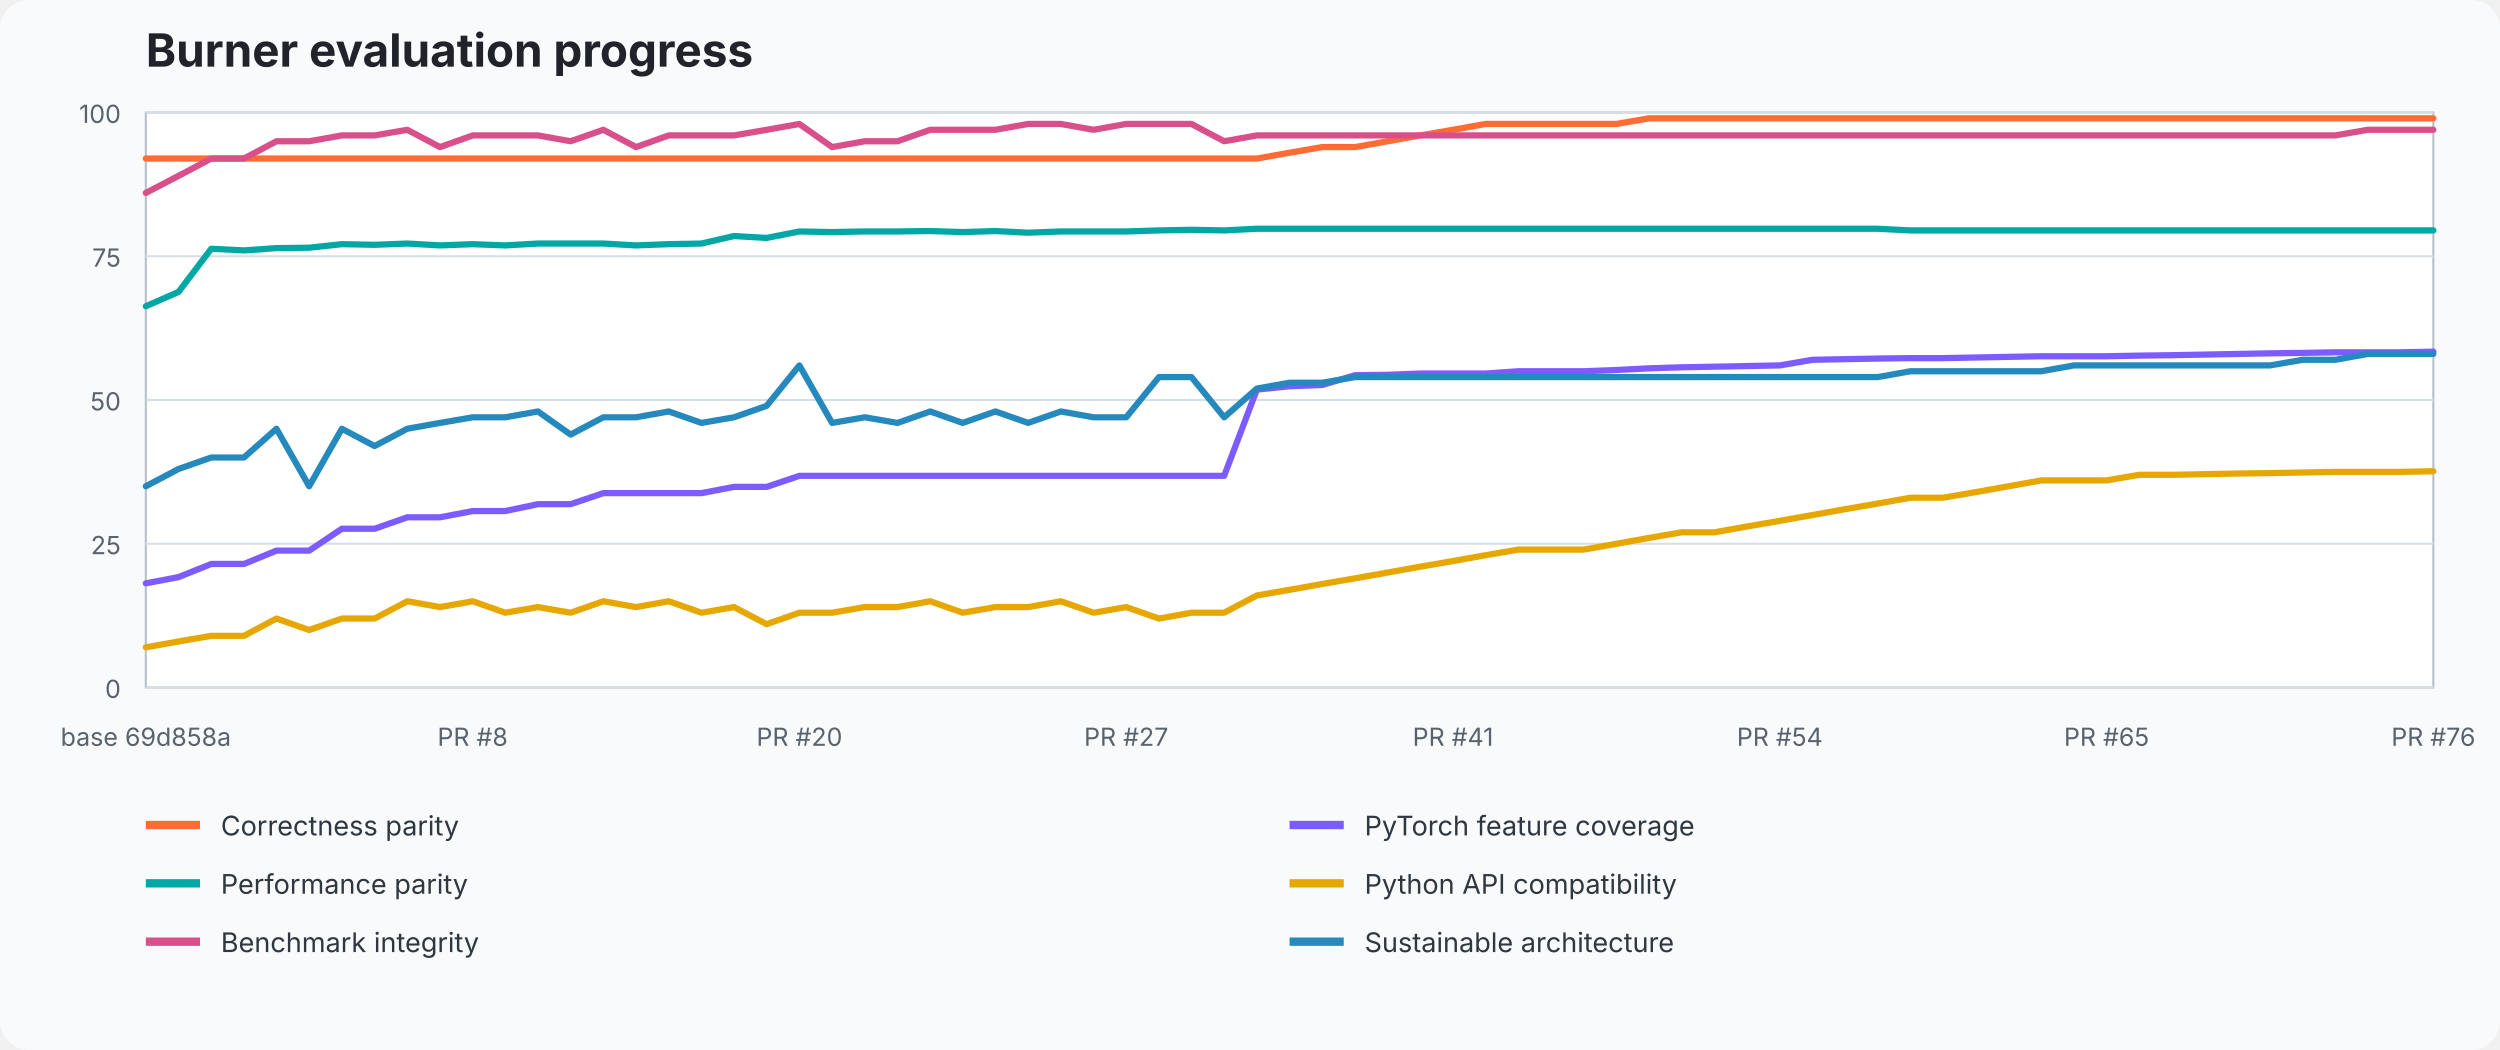
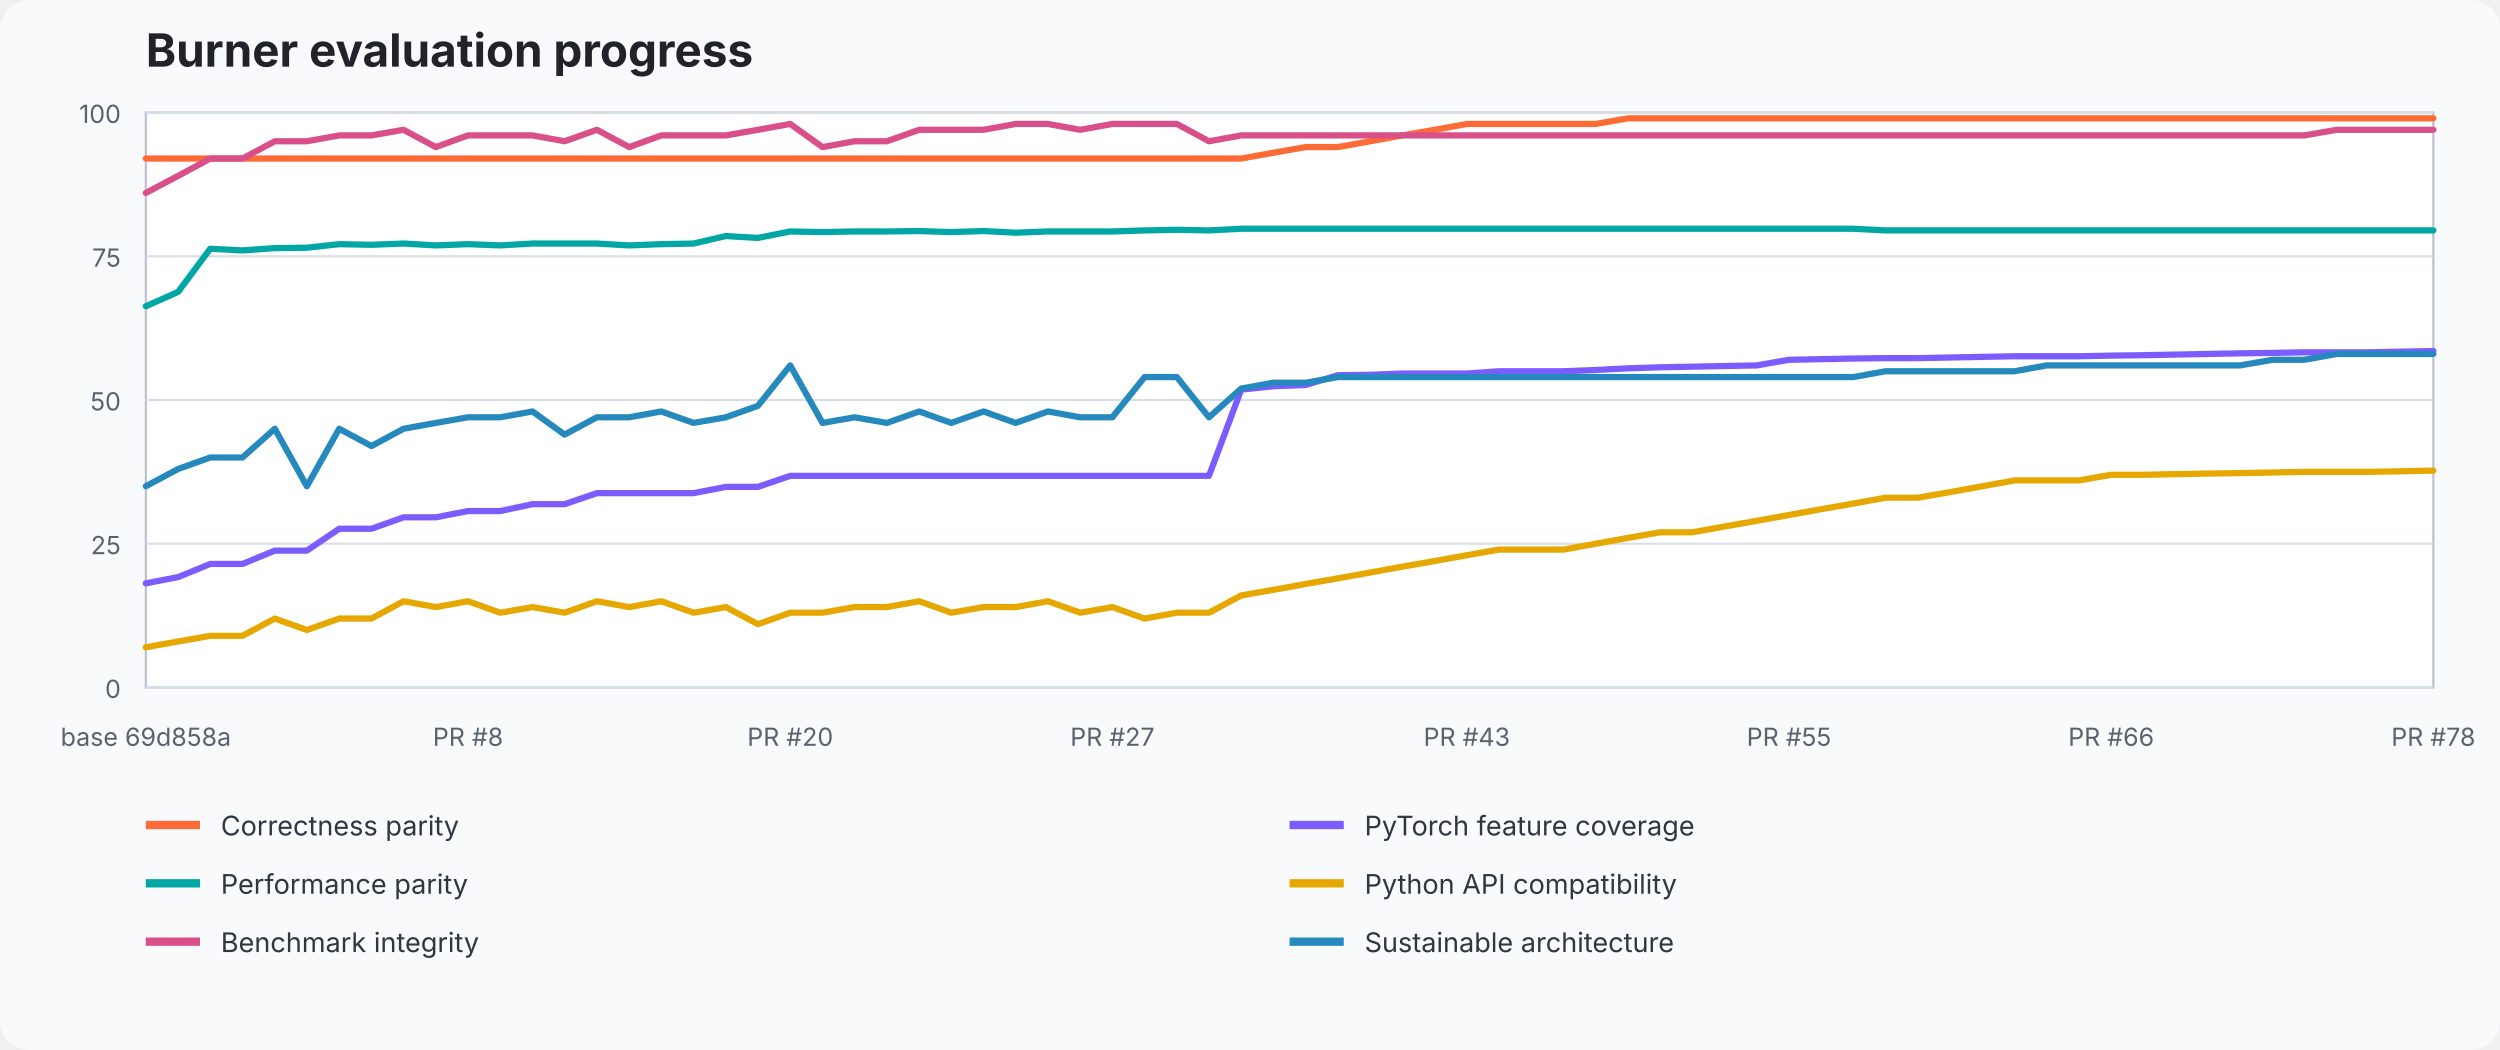
<svg xmlns="http://www.w3.org/2000/svg" width="1200" height="504" viewBox="0 0 1200 504" role="img" aria-labelledby="title desc">
  <style>text{font-family:ui-sans-serif,system-ui,-apple-system,BlinkMacSystemFont,"Segoe UI",sans-serif}.title{font-size:22px;font-weight:700;fill:#20242a}.axis{font-size:12px;fill:#59636e}.legend{font-size:13px;fill:#2f3740}.grid{stroke:#d8dee5;stroke-width:1}.plot{fill:#fff;stroke:#b7c0ca}</style>
  <rect width="100%" height="100%" fill="#f8fafc" rx="14" />
  <text x="70" y="32" class="title">Burner evaluation progress</text>
  <rect x="70" y="54" width="1098" height="276" class="plot" />
  <line x1="70" y1="330" x2="1168" y2="330" class="grid" />
  <text x="58" y="335" text-anchor="end" class="axis">0</text>
  <line x1="70" y1="261" x2="1168" y2="261" class="grid" />
  <text x="58" y="266" text-anchor="end" class="axis">25</text>
  <line x1="70" y1="192" x2="1168" y2="192" class="grid" />
  <text x="58" y="197" text-anchor="end" class="axis">50</text>
  <line x1="70" y1="123" x2="1168" y2="123" class="grid" />
  <text x="58" y="128" text-anchor="end" class="axis">75</text>
  <line x1="70" y1="54" x2="1168" y2="54" class="grid" />
  <text x="58" y="59" text-anchor="end" class="axis">100</text>
-   <polyline points="70.0,76.1 85.7,76.1 101.4,76.1 117.1,76.1 132.7,76.1 148.4,76.1 164.1,76.1 179.8,76.1 195.5,76.1 211.2,76.1 226.9,76.1 242.5,76.1 258.2,76.1 273.9,76.1 289.6,76.1 305.3,76.1 321.0,76.1 336.7,76.1 352.3,76.1 368.0,76.1 383.7,76.1 399.4,76.1 415.1,76.1 430.8,76.1 446.5,76.1 462.1,76.1 477.8,76.1 493.5,76.1 509.2,76.1 524.9,76.1 540.6,76.1 556.3,76.1 571.9,76.1 587.6,76.1 603.3,76.1 619.0,73.3 634.7,70.6 650.4,70.6 666.1,67.8 681.7,65.0 697.4,62.3 713.1,59.5 728.8,59.5 744.5,59.5 760.2,59.5 775.9,59.5 791.5,56.8 807.2,56.8 822.9,56.8 838.6,56.8 854.3,56.8 870.0,56.8 885.7,56.8 901.3,56.8 917.0,56.8 932.7,56.8 948.4,56.8 964.1,56.8 979.8,56.8 995.5,56.8 1011.1,56.8 1026.8,56.8 1042.5,56.8 1058.2,56.8 1073.9,56.8 1089.6,56.8 1105.3,56.8 1120.9,56.8 1136.6,56.8 1152.3,56.8 1168.0,56.8" fill="none" stroke="#ff6b35" stroke-width="3" stroke-linejoin="round" stroke-linecap="round" />
-   <polyline points="70.0,280.0 85.7,277.0 101.4,270.7 117.1,270.7 132.7,264.3 148.4,264.3 164.1,253.8 179.8,253.8 195.5,248.3 211.2,248.3 226.9,245.3 242.5,245.3 258.2,242.0 273.9,242.0 289.6,236.7 305.3,236.7 321.0,236.7 336.7,236.7 352.3,233.7 368.0,233.7 383.7,228.4 399.4,228.4 415.1,228.4 430.8,228.4 446.5,228.4 462.1,228.4 477.8,228.4 493.5,228.4 509.2,228.4 524.9,228.4 540.6,228.4 556.3,228.4 571.9,228.4 587.6,228.4 603.3,187.0 619.0,185.4 634.7,184.8 650.4,180.1 666.1,179.9 681.7,179.3 697.4,179.3 713.1,179.3 728.8,178.2 744.5,178.2 760.2,178.2 775.9,177.6 791.5,176.8 807.2,176.3 822.9,176.0 838.6,175.7 854.3,175.4 870.0,172.7 885.7,172.4 901.3,172.1 917.0,171.9 932.7,171.9 948.4,171.6 964.1,171.3 979.8,171.0 995.5,171.0 1011.1,171.0 1026.8,170.7 1042.5,170.5 1058.2,170.2 1073.9,169.9 1089.6,169.6 1105.3,169.4 1120.9,169.1 1136.6,169.1 1152.3,169.1 1168.0,168.8" fill="none" stroke="#7c5cff" stroke-width="3" stroke-linejoin="round" stroke-linecap="round" />
-   <polyline points="70.0,147.0 85.7,140.1 101.4,119.4 117.1,120.2 132.7,119.1 148.4,118.9 164.1,117.2 179.8,117.5 195.5,116.9 211.2,117.8 226.9,117.2 242.5,117.8 258.2,116.9 273.9,116.9 289.6,116.9 305.3,117.8 321.0,117.2 336.7,116.9 352.3,113.3 368.0,114.2 383.7,111.1 399.4,111.4 415.1,111.1 430.8,111.1 446.5,110.9 462.1,111.4 477.8,110.9 493.5,111.7 509.2,111.1 524.9,111.1 540.6,111.1 556.3,110.6 571.9,110.3 587.6,110.6 603.3,109.8 619.0,109.8 634.7,109.8 650.4,109.8 666.1,109.8 681.7,109.8 697.4,109.8 713.1,109.8 728.8,109.8 744.5,109.8 760.2,109.8 775.9,109.8 791.5,109.8 807.2,109.8 822.9,109.8 838.6,109.8 854.3,109.8 870.0,109.8 885.7,109.8 901.3,109.8 917.0,110.6 932.7,110.6 948.4,110.6 964.1,110.6 979.8,110.6 995.5,110.6 1011.1,110.6 1026.8,110.6 1042.5,110.6 1058.2,110.6 1073.9,110.6 1089.6,110.6 1105.3,110.6 1120.9,110.6 1136.6,110.6 1152.3,110.6 1168.0,110.6" fill="none" stroke="#00a7a5" stroke-width="3" stroke-linejoin="round" stroke-linecap="round" />
-   <polyline points="70.0,310.7 85.7,307.9 101.4,305.2 117.1,305.2 132.7,296.9 148.4,302.4 164.1,296.9 179.8,296.9 195.5,288.6 211.2,291.4 226.9,288.6 242.5,294.1 258.2,291.4 273.9,294.1 289.6,288.6 305.3,291.4 321.0,288.6 336.7,294.1 352.3,291.4 368.0,299.6 383.7,294.1 399.4,294.1 415.1,291.4 430.8,291.4 446.5,288.6 462.1,294.1 477.8,291.4 493.5,291.4 509.2,288.6 524.9,294.1 540.6,291.4 556.3,296.9 571.9,294.1 587.6,294.1 603.3,285.8 619.0,283.1 634.7,280.3 650.4,277.6 666.1,274.8 681.7,272.0 697.4,269.3 713.1,266.5 728.8,263.8 744.5,263.8 760.2,263.8 775.9,261.0 791.5,258.2 807.2,255.5 822.9,255.5 838.6,252.7 854.3,250.0 870.0,247.2 885.7,244.4 901.3,241.7 917.0,238.9 932.7,238.9 948.4,236.2 964.1,233.4 979.8,230.6 995.5,230.6 1011.1,230.6 1026.8,227.9 1042.5,227.9 1058.2,227.6 1073.9,227.3 1089.6,227.1 1105.3,226.8 1120.9,226.5 1136.6,226.5 1152.3,226.5 1168.0,226.2" fill="none" stroke="#e6a700" stroke-width="3" stroke-linejoin="round" stroke-linecap="round" />
-   <polyline points="70.0,92.6 85.7,84.4 101.4,76.1 117.1,76.1 132.7,67.8 148.4,67.8 164.1,65.0 179.8,65.0 195.5,62.3 211.2,70.6 226.9,65.0 242.5,65.0 258.2,65.0 273.9,67.8 289.6,62.3 305.3,70.6 321.0,65.0 336.7,65.0 352.3,65.0 368.0,62.3 383.7,59.5 399.4,70.6 415.1,67.8 430.8,67.8 446.5,62.3 462.1,62.3 477.8,62.3 493.5,59.5 509.2,59.5 524.9,62.3 540.6,59.5 556.3,59.5 571.9,59.5 587.6,67.8 603.3,65.0 619.0,65.0 634.7,65.0 650.4,65.0 666.1,65.0 681.7,65.0 697.4,65.0 713.1,65.0 728.8,65.0 744.5,65.0 760.2,65.0 775.9,65.0 791.5,65.0 807.2,65.0 822.9,65.0 838.6,65.0 854.3,65.0 870.0,65.0 885.7,65.0 901.3,65.0 917.0,65.0 932.7,65.0 948.4,65.0 964.1,65.0 979.8,65.0 995.5,65.0 1011.1,65.0 1026.8,65.0 1042.5,65.0 1058.2,65.0 1073.9,65.0 1089.6,65.0 1105.3,65.0 1120.9,65.0 1136.6,62.3 1152.3,62.3 1168.0,62.3" fill="none" stroke="#d94f8a" stroke-width="3" stroke-linejoin="round" stroke-linecap="round" />
-   <polyline points="70.0,233.4 85.7,225.1 101.4,219.6 117.1,219.6 132.7,205.8 148.4,233.4 164.1,205.8 179.8,214.1 195.5,205.8 211.2,203.0 226.9,200.3 242.5,200.3 258.2,197.5 273.9,208.6 289.6,200.3 305.3,200.3 321.0,197.5 336.7,203.0 352.3,200.3 368.0,194.8 383.7,175.4 399.4,203.0 415.1,200.3 430.8,203.0 446.5,197.5 462.1,203.0 477.8,197.5 493.5,203.0 509.2,197.5 524.9,200.3 540.6,200.3 556.3,181.0 571.9,181.0 587.6,200.3 603.3,186.5 619.0,183.7 634.7,183.7 650.4,181.0 666.1,181.0 681.7,181.0 697.4,181.0 713.1,181.0 728.8,181.0 744.5,181.0 760.2,181.0 775.9,181.0 791.5,181.0 807.2,181.0 822.9,181.0 838.6,181.0 854.3,181.0 870.0,181.0 885.7,181.0 901.3,181.0 917.0,178.2 932.7,178.2 948.4,178.2 964.1,178.2 979.8,178.2 995.5,175.4 1011.1,175.4 1026.8,175.4 1042.5,175.4 1058.2,175.4 1073.9,175.4 1089.6,175.4 1105.3,172.7 1120.9,172.7 1136.6,169.9 1152.3,169.9 1168.0,169.9" fill="none" stroke="#2589bd" stroke-width="3" stroke-linejoin="round" stroke-linecap="round" />
+   <polyline points="70.0,76.1 85.5,76.1 100.9,76.1 116.4,76.1 131.9,76.1 147.3,76.1 162.8,76.1 178.3,76.1 193.7,76.1 209.2,76.1 224.6,76.1 240.1,76.1 255.6,76.1 271.0,76.1 286.5,76.1 302.0,76.1 317.4,76.1 332.9,76.1 348.4,76.1 363.8,76.1 379.3,76.1 394.8,76.1 410.2,76.1 425.7,76.1 441.2,76.1 456.6,76.1 472.1,76.1 487.5,76.1 503.0,76.1 518.5,76.1 533.9,76.1 549.4,76.1 564.9,76.1 580.3,76.1 595.8,76.1 611.3,73.3 626.7,70.6 642.2,70.6 657.7,67.8 673.1,65.0 688.6,62.3 704.1,59.5 719.5,59.5 735.0,59.5 750.5,59.5 765.9,59.5 781.4,56.8 796.8,56.8 812.3,56.8 827.8,56.8 843.2,56.8 858.7,56.8 874.2,56.8 889.6,56.8 905.1,56.8 920.6,56.8 936.0,56.8 951.5,56.8 967.0,56.8 982.4,56.8 997.9,56.8 1013.4,56.8 1028.8,56.8 1044.3,56.8 1059.7,56.8 1075.2,56.8 1090.7,56.8 1106.1,56.8 1121.6,56.8 1137.1,56.8 1152.5,56.8 1168.0,56.8" fill="none" stroke="#ff6b35" stroke-width="3" stroke-linejoin="round" stroke-linecap="round" />
+   <polyline points="70.0,280.0 85.5,277.0 100.9,270.7 116.4,270.7 131.9,264.3 147.3,264.3 162.8,253.8 178.3,253.8 193.7,248.3 209.2,248.3 224.6,245.3 240.1,245.3 255.6,242.0 271.0,242.0 286.5,236.7 302.0,236.7 317.4,236.7 332.9,236.7 348.4,233.7 363.8,233.7 379.3,228.4 394.8,228.4 410.2,228.4 425.7,228.4 441.2,228.4 456.6,228.4 472.1,228.4 487.5,228.4 503.0,228.4 518.5,228.4 533.9,228.4 549.4,228.4 564.9,228.4 580.3,228.4 595.8,187.0 611.3,185.4 626.7,184.8 642.2,180.1 657.7,179.9 673.1,179.3 688.6,179.3 704.1,179.3 719.5,178.2 735.0,178.2 750.5,178.2 765.9,177.6 781.4,176.8 796.8,176.3 812.3,176.0 827.8,175.7 843.2,175.4 858.7,172.7 874.2,172.4 889.6,172.1 905.1,171.9 920.6,171.9 936.0,171.6 951.5,171.3 967.0,171.0 982.4,171.0 997.9,171.0 1013.4,170.7 1028.8,170.5 1044.3,170.2 1059.7,169.9 1075.2,169.6 1090.7,169.4 1106.1,169.1 1121.6,169.1 1137.1,169.1 1152.5,168.8 1168.0,168.5" fill="none" stroke="#7c5cff" stroke-width="3" stroke-linejoin="round" stroke-linecap="round" />
+   <polyline points="70.0,147.0 85.5,140.1 100.9,119.4 116.4,120.2 131.9,119.1 147.3,118.9 162.8,117.2 178.3,117.5 193.7,116.9 209.2,117.8 224.6,117.2 240.1,117.8 255.6,116.9 271.0,116.9 286.5,116.9 302.0,117.8 317.4,117.2 332.9,116.9 348.4,113.3 363.8,114.2 379.3,111.1 394.8,111.4 410.2,111.1 425.7,111.1 441.2,110.9 456.6,111.4 472.1,110.9 487.5,111.7 503.0,111.1 518.5,111.1 533.9,111.1 549.4,110.6 564.9,110.3 580.3,110.6 595.8,109.8 611.3,109.8 626.7,109.8 642.2,109.8 657.7,109.8 673.1,109.8 688.6,109.8 704.1,109.8 719.5,109.8 735.0,109.8 750.5,109.8 765.9,109.8 781.4,109.8 796.8,109.8 812.3,109.8 827.8,109.8 843.2,109.8 858.7,109.8 874.2,109.8 889.6,109.8 905.1,110.6 920.6,110.6 936.0,110.6 951.5,110.6 967.0,110.6 982.4,110.6 997.9,110.6 1013.4,110.6 1028.8,110.6 1044.3,110.6 1059.7,110.6 1075.2,110.6 1090.7,110.6 1106.1,110.6 1121.6,110.6 1137.1,110.6 1152.5,110.6 1168.0,110.6" fill="none" stroke="#00a7a5" stroke-width="3" stroke-linejoin="round" stroke-linecap="round" />
+   <polyline points="70.0,310.7 85.5,307.9 100.9,305.2 116.4,305.2 131.9,296.9 147.3,302.4 162.8,296.9 178.3,296.9 193.7,288.6 209.2,291.4 224.6,288.6 240.1,294.1 255.6,291.4 271.0,294.1 286.5,288.6 302.0,291.4 317.4,288.6 332.9,294.1 348.4,291.4 363.8,299.6 379.3,294.1 394.8,294.1 410.2,291.4 425.7,291.4 441.2,288.6 456.6,294.1 472.1,291.4 487.5,291.4 503.0,288.6 518.5,294.1 533.9,291.4 549.4,296.9 564.9,294.1 580.3,294.1 595.8,285.8 611.3,283.1 626.7,280.3 642.2,277.6 657.7,274.8 673.1,272.0 688.6,269.3 704.1,266.5 719.5,263.8 735.0,263.8 750.5,263.8 765.9,261.0 781.4,258.2 796.8,255.5 812.3,255.5 827.8,252.7 843.2,250.0 858.7,247.2 874.2,244.4 889.6,241.7 905.1,238.9 920.6,238.9 936.0,236.2 951.5,233.4 967.0,230.6 982.4,230.6 997.9,230.6 1013.4,227.9 1028.8,227.9 1044.3,227.6 1059.7,227.3 1075.2,227.1 1090.7,226.8 1106.1,226.5 1121.6,226.5 1137.1,226.5 1152.5,226.2 1168.0,225.9" fill="none" stroke="#e6a700" stroke-width="3" stroke-linejoin="round" stroke-linecap="round" />
+   <polyline points="70.0,92.6 85.5,84.4 100.9,76.1 116.4,76.1 131.9,67.8 147.3,67.8 162.8,65.0 178.3,65.0 193.7,62.3 209.2,70.6 224.6,65.0 240.1,65.0 255.6,65.0 271.0,67.8 286.5,62.3 302.0,70.6 317.4,65.0 332.9,65.0 348.4,65.0 363.8,62.3 379.3,59.5 394.8,70.6 410.2,67.8 425.7,67.8 441.2,62.3 456.6,62.3 472.1,62.3 487.5,59.5 503.0,59.5 518.5,62.3 533.9,59.5 549.4,59.5 564.9,59.5 580.3,67.8 595.8,65.0 611.3,65.0 626.7,65.0 642.2,65.0 657.7,65.0 673.1,65.0 688.6,65.0 704.1,65.0 719.5,65.0 735.0,65.0 750.5,65.0 765.9,65.0 781.4,65.0 796.8,65.0 812.3,65.0 827.8,65.0 843.2,65.0 858.7,65.0 874.2,65.0 889.6,65.0 905.1,65.0 920.6,65.0 936.0,65.0 951.5,65.0 967.0,65.0 982.4,65.0 997.9,65.0 1013.4,65.0 1028.8,65.0 1044.3,65.0 1059.7,65.0 1075.2,65.0 1090.7,65.0 1106.1,65.0 1121.6,62.3 1137.1,62.3 1152.5,62.3 1168.0,62.3" fill="none" stroke="#d94f8a" stroke-width="3" stroke-linejoin="round" stroke-linecap="round" />
+   <polyline points="70.0,233.4 85.5,225.1 100.9,219.6 116.4,219.6 131.9,205.8 147.3,233.4 162.8,205.8 178.3,214.1 193.7,205.8 209.2,203.0 224.6,200.3 240.1,200.3 255.6,197.5 271.0,208.6 286.5,200.3 302.0,200.3 317.4,197.5 332.9,203.0 348.4,200.3 363.8,194.8 379.3,175.4 394.8,203.0 410.2,200.3 425.7,203.0 441.2,197.5 456.6,203.0 472.1,197.5 487.5,203.0 503.0,197.5 518.5,200.3 533.9,200.3 549.4,181.0 564.9,181.0 580.3,200.3 595.8,186.5 611.3,183.7 626.7,183.7 642.2,181.0 657.7,181.0 673.1,181.0 688.6,181.0 704.1,181.0 719.5,181.0 735.0,181.0 750.5,181.0 765.9,181.0 781.4,181.0 796.8,181.0 812.3,181.0 827.8,181.0 843.2,181.0 858.7,181.0 874.2,181.0 889.6,181.0 905.1,178.2 920.6,178.2 936.0,178.2 951.5,178.2 967.0,178.2 982.4,175.4 997.9,175.4 1013.4,175.4 1028.8,175.4 1044.3,175.4 1059.7,175.4 1075.2,175.4 1090.7,172.7 1106.1,172.7 1121.6,169.9 1137.1,169.9 1152.5,169.9 1168.0,169.9" fill="none" stroke="#2589bd" stroke-width="3" stroke-linejoin="round" stroke-linecap="round" />
  <text x="70" y="358" text-anchor="middle" class="axis">base 69d858a</text>
-   <text x="226.857" y="358" text-anchor="middle" class="axis">PR #8</text>
-   <text x="383.714" y="358" text-anchor="middle" class="axis">PR #20</text>
-   <text x="540.571" y="358" text-anchor="middle" class="axis">PR #27</text>
-   <text x="697.429" y="358" text-anchor="middle" class="axis">PR #41</text>
-   <text x="854.286" y="358" text-anchor="middle" class="axis">PR #54</text>
-   <text x="1011.143" y="358" text-anchor="middle" class="axis">PR #65</text>
-   <text x="1168" y="358" text-anchor="middle" class="axis">PR #76</text>
+   <text x="224.648" y="358" text-anchor="middle" class="axis">PR #8</text>
+   <text x="379.296" y="358" text-anchor="middle" class="axis">PR #20</text>
+   <text x="533.944" y="358" text-anchor="middle" class="axis">PR #27</text>
+   <text x="704.056" y="358" text-anchor="middle" class="axis">PR #43</text>
+   <text x="858.704" y="358" text-anchor="middle" class="axis">PR #55</text>
+   <text x="1013.352" y="358" text-anchor="middle" class="axis">PR #66</text>
+   <text x="1168" y="358" text-anchor="middle" class="axis">PR #78</text>
  <line x1="70" y1="396" x2="96" y2="396" stroke="#ff6b35" stroke-width="4" />
  <text x="106" y="401" class="legend">Correctness parity</text>
  <line x1="619" y1="396" x2="645" y2="396" stroke="#7c5cff" stroke-width="4" />
  <text x="655" y="401" class="legend">PyTorch feature coverage</text>
  <line x1="70" y1="424" x2="96" y2="424" stroke="#00a7a5" stroke-width="4" />
  <text x="106" y="429" class="legend">Performance parity</text>
  <line x1="619" y1="424" x2="645" y2="424" stroke="#e6a700" stroke-width="4" />
  <text x="655" y="429" class="legend">Python API compatibility</text>
  <line x1="70" y1="452" x2="96" y2="452" stroke="#d94f8a" stroke-width="4" />
  <text x="106" y="457" class="legend">Benchmark integrity</text>
  <line x1="619" y1="452" x2="645" y2="452" stroke="#2589bd" stroke-width="4" />
  <text x="655" y="457" class="legend">Sustainable architecture</text>
</svg>
